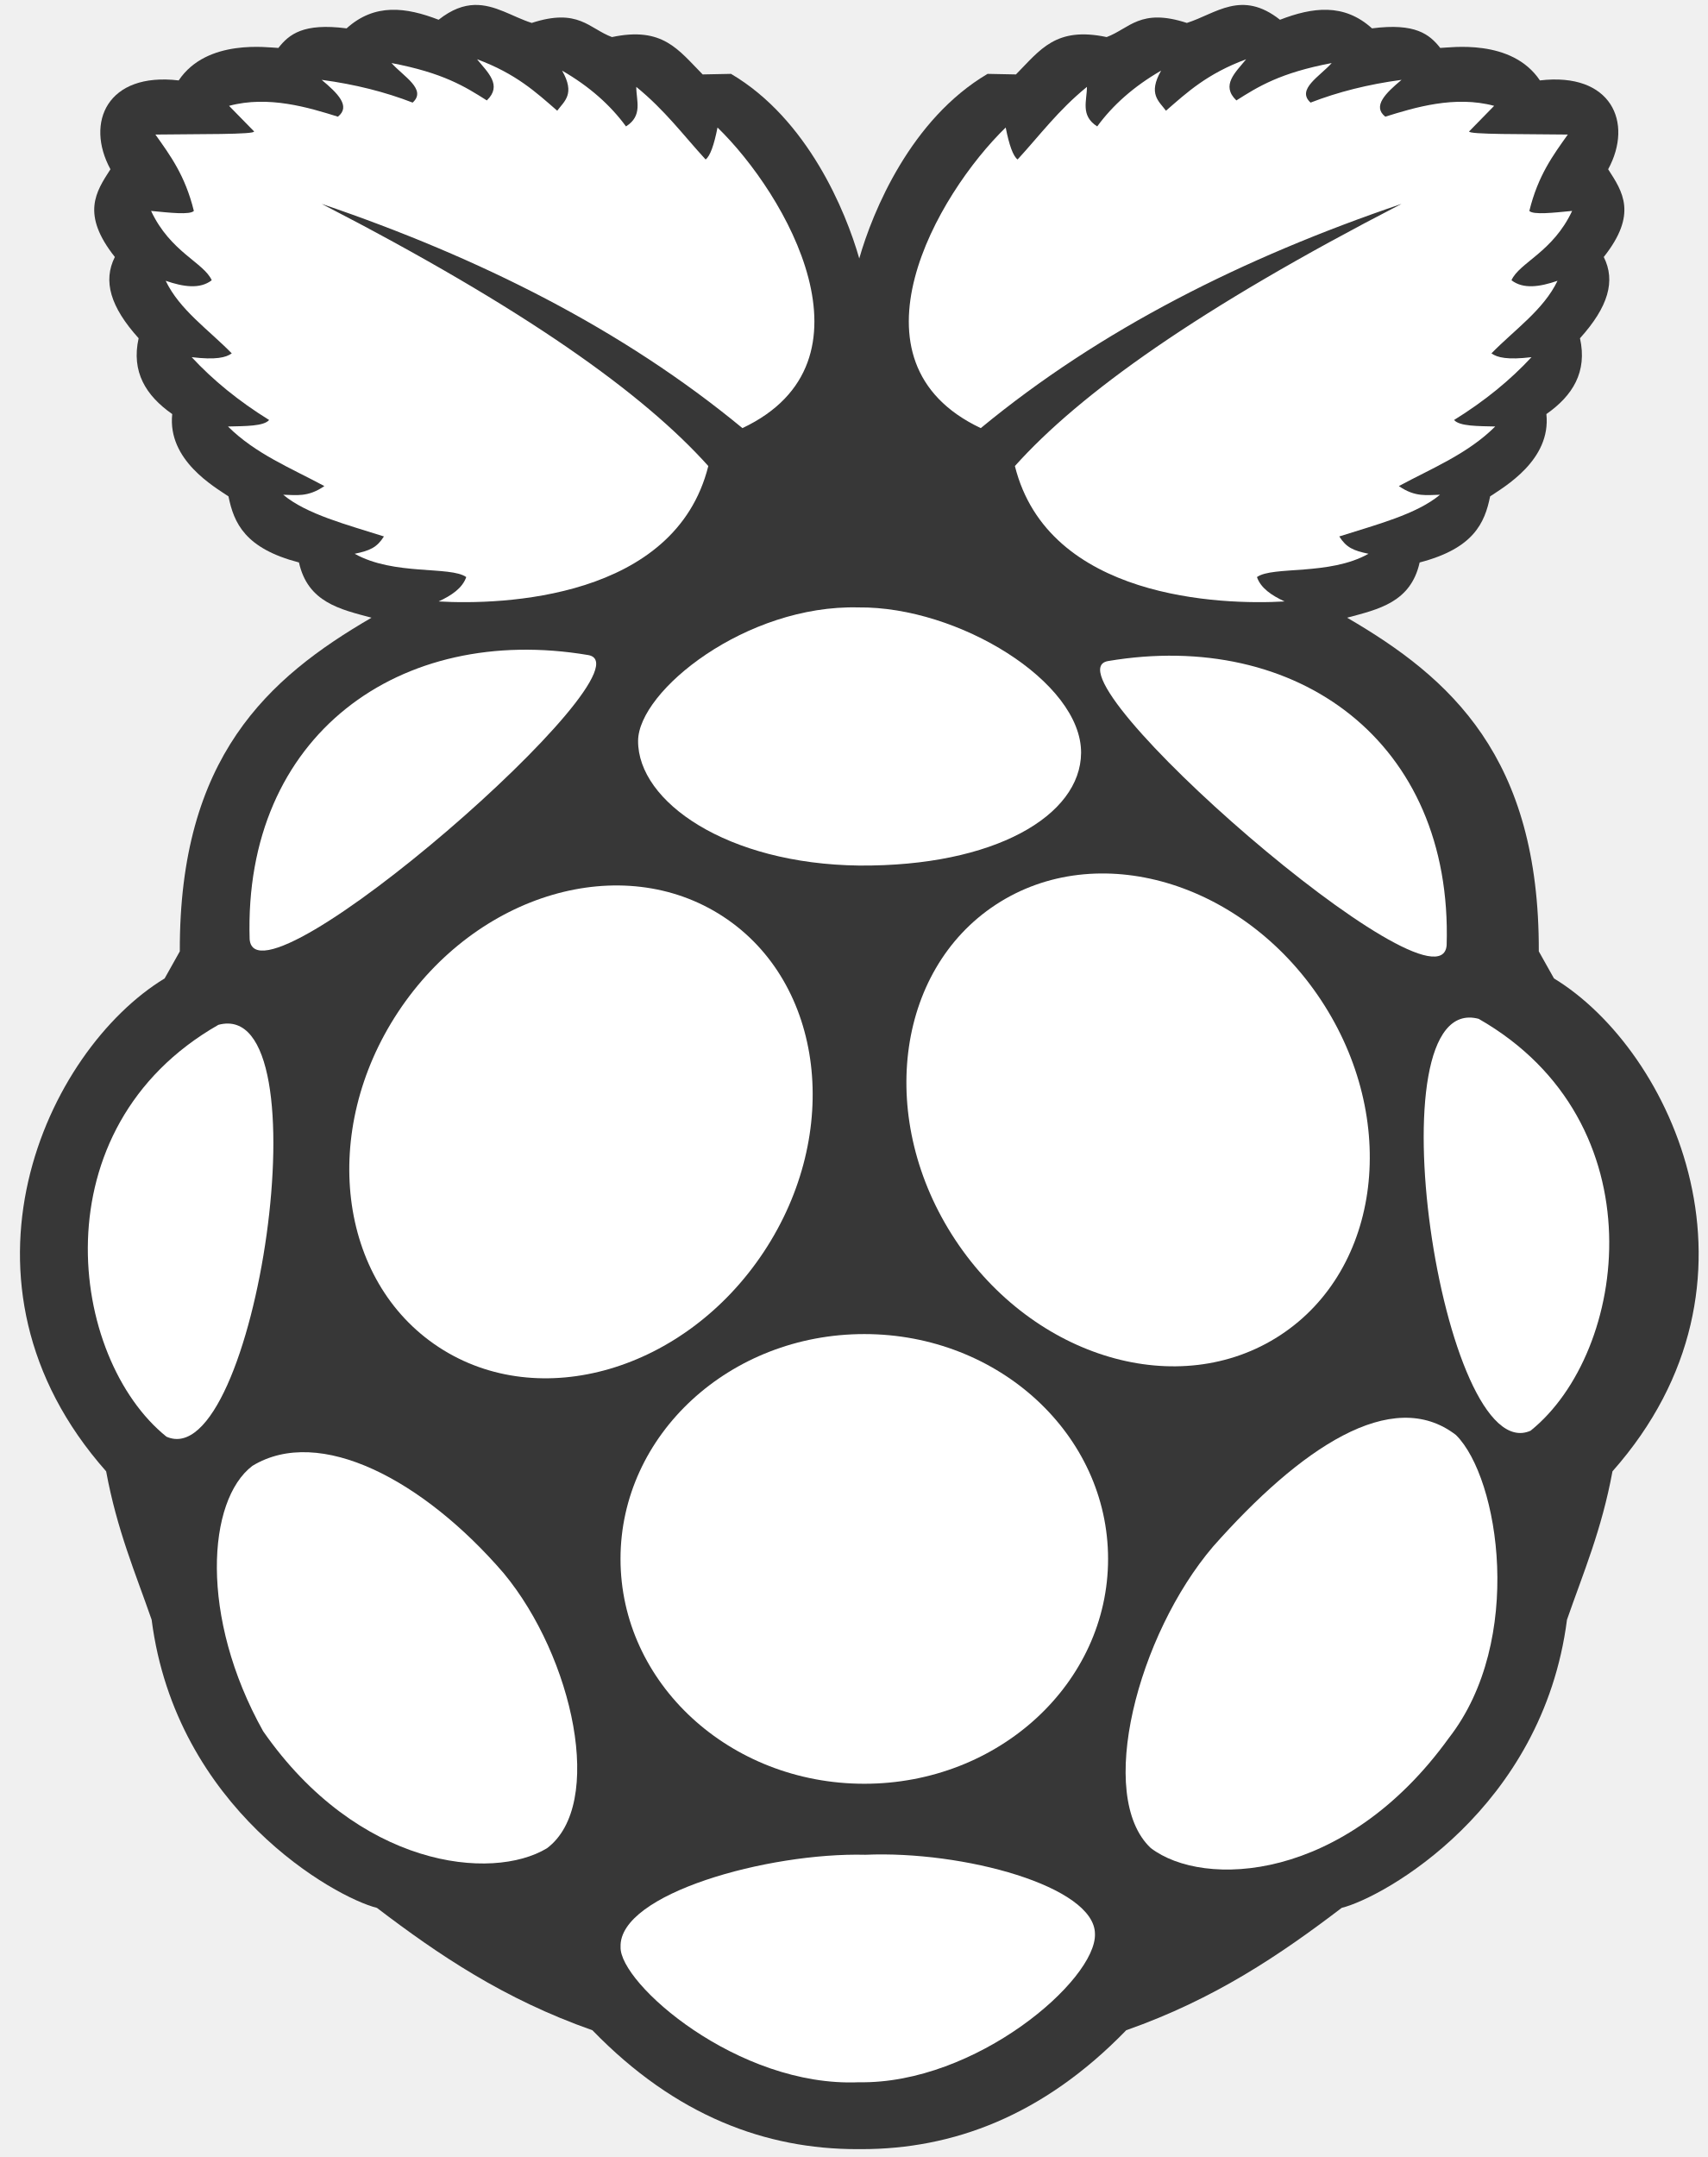
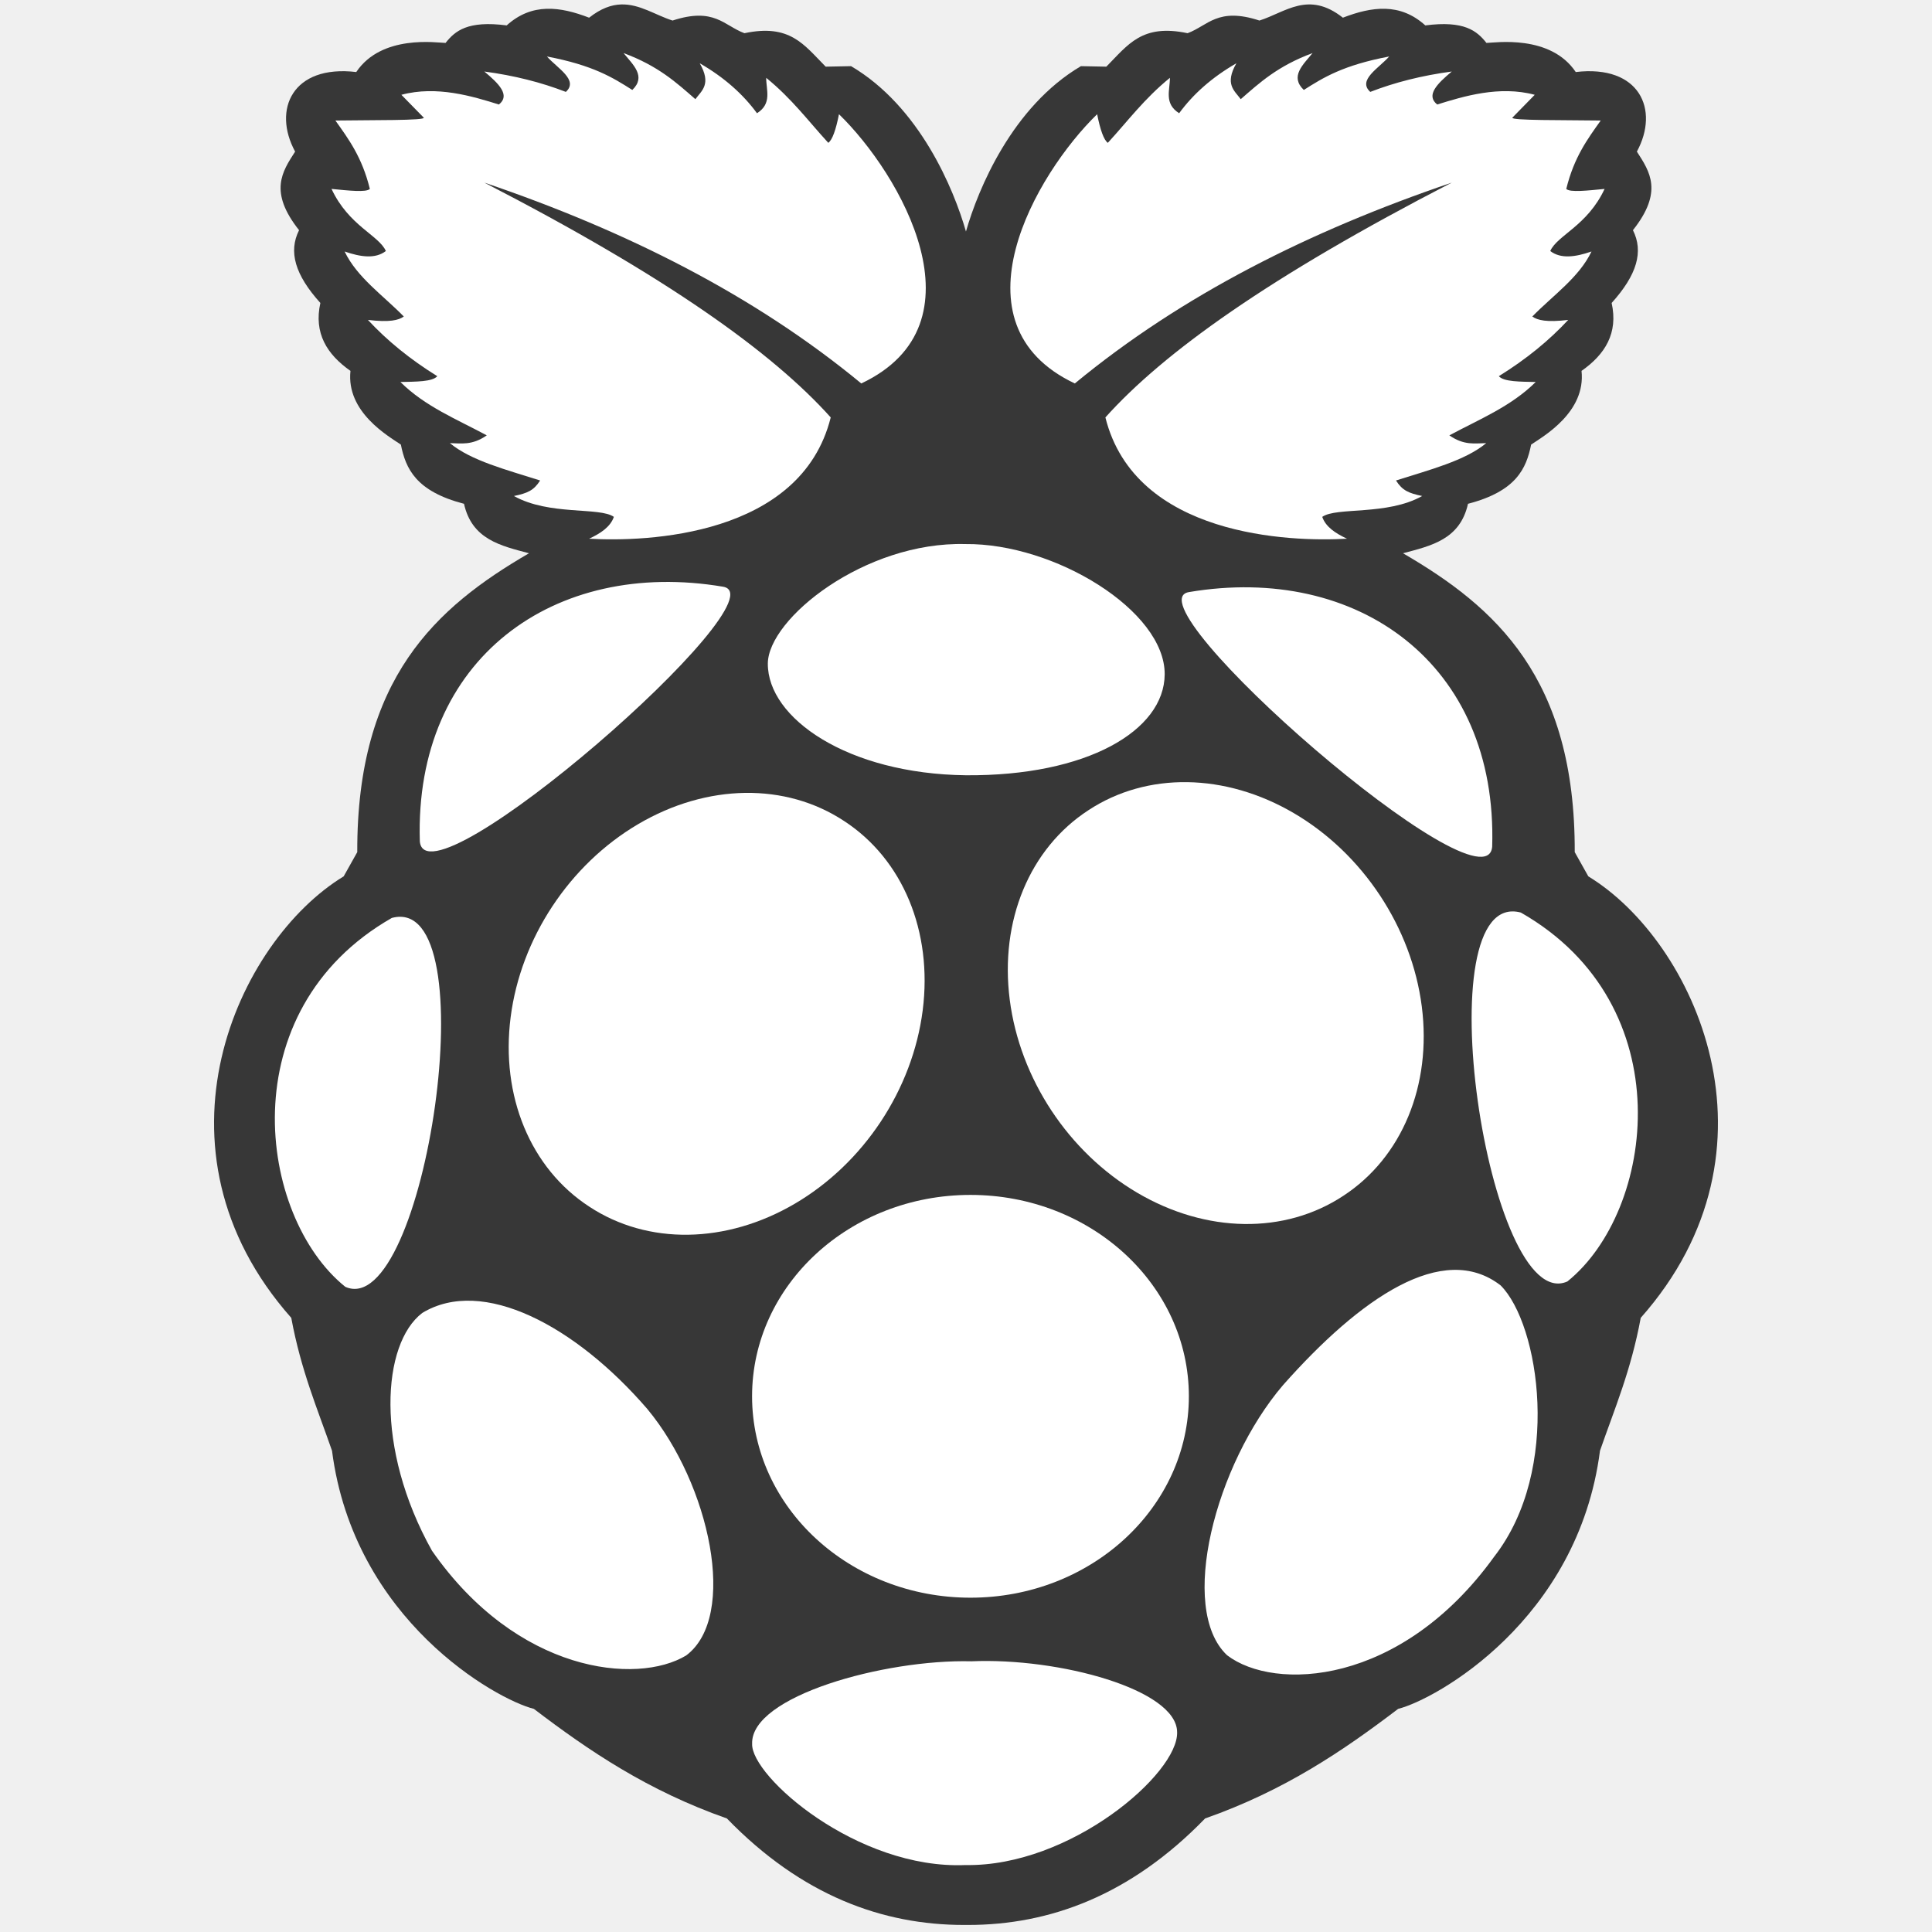
- <svg xmlns="http://www.w3.org/2000/svg" version="1.1" width="570" height="720">
-   <path d="m 158.375,1.656 c -3.619,0.112 -7.517,1.449 -11.938,4.938 C 135.611,2.417 125.11,0.967 115.719,9.469 101.225,7.588 96.508,11.469 92.938,16 89.755,15.934 69.119,12.728 59.656,26.844 35.875,24.03 28.359,40.832 36.875,56.5 c -4.857,7.519 -9.89,14.947 1.469,29.281 -4.018,7.984 -1.527,16.644 7.938,27.125 -2.498,11.223 2.412,19.141 11.219,25.312 -1.647,15.358 14.084,24.287 18.781,27.469 1.804,8.949 5.563,17.393 23.531,22.062 2.963,13.336 13.762,15.639 24.219,18.438 -34.562,20.09 -64.201,46.523 -64,111.375 l -5.062,9.031 C 15.338,350.696 -20.317,428.16 35.438,491.125 c 3.642,19.708 9.75,33.864 15.188,49.531 8.134,63.131 61.218,92.692 75.219,96.188 20.517,15.628 42.368,30.457 71.938,40.844 27.875,28.749 58.074,39.706 88.438,39.688 0.445,-2.8e-4 0.899,0.005 1.344,0 30.364,0.019 60.562,-10.938 88.438,-39.688 29.569,-10.387 51.421,-25.216 71.938,-40.844 14.001,-3.496 67.085,-33.057 75.219,-96.188 5.438,-15.667 11.546,-29.823 15.188,-49.531 55.754,-62.965 20.1,-140.429 -19.531,-164.531 L 513.75,317.562 c 0.201,-64.852 -29.438,-91.285 -64,-111.375 10.457,-2.798 21.256,-5.101 24.219,-18.438 17.968,-4.67 21.728,-13.114 23.531,-22.062 4.698,-3.181 20.428,-12.111 18.781,-27.469 8.807,-6.172 13.717,-14.09 11.219,-25.312 9.465,-10.481 11.956,-19.141 7.938,-27.125 C 546.796,71.447 541.763,64.019 536.906,56.5 545.422,40.832 537.907,24.03 514.125,26.844 504.663,12.728 484.026,15.934 480.844,16 477.273,11.469 472.556,7.588 458.062,9.469 448.671,0.967 438.171,2.417 427.344,6.594 414.485,-3.554 405.971,4.58 396.25,7.656 380.676,2.568 377.117,9.537 369.469,12.375 352.493,8.787 347.333,16.599 339.188,24.844 l -9.469,-0.188 c -25.611,15.093 -38.334,45.826 -42.844,61.625 -4.512,-15.802 -17.206,-46.535 -42.812,-61.625 l -9.469,0.188 C 226.448,16.599 221.288,8.787 204.312,12.375 196.664,9.537 193.105,2.568 177.531,7.656 c -6.38,-2.018 -12.247,-6.214 -19.156,-6 z" style="fill:#373737" />
-   <path d="m 107.392,68.056 c 67.948,35.031 107.447,63.369 129.087,87.504 -11.082,44.418 -68.896,46.445 -90.036,45.199 4.328,-2.015 7.94,-4.428 9.221,-8.136 -5.304,-3.77 -24.113,-0.397 -37.244,-7.774 5.044,-1.045 7.403,-2.063 9.763,-5.785 -12.406,-3.957 -25.769,-7.366 -33.628,-13.921 4.241,0.052 8.201,0.949 13.74,-2.893 -11.112,-5.988 -22.969,-10.734 -32.181,-19.887 5.745,-0.141 11.939,-0.057 13.74,-2.17 -10.17,-6.301 -18.751,-13.308 -25.854,-20.972 8.04,0.971 11.435,0.135 13.379,-1.266 -7.688,-7.874 -17.418,-14.523 -22.057,-24.226 5.97,2.057 11.431,2.845 15.368,-0.181 -2.612,-5.893 -13.805,-9.37 -20.249,-23.142 6.284,0.609 12.95,1.371 14.283,0 C 61.802,58.517 56.797,51.836 51.888,44.914 65.338,44.714 85.716,44.966 84.793,43.829 l -8.317,-8.497 c 13.138,-3.537 26.581,0.568 36.34,3.616 4.382,-3.458 -0.078,-7.83 -5.424,-12.294 11.165,1.491 21.254,4.057 30.373,7.593 4.872,-4.399 -3.164,-8.799 -7.051,-13.198 17.249,3.273 24.557,7.871 31.82,12.475 5.269,-5.051 0.302,-9.343 -3.254,-13.74 13.006,4.817 19.705,11.036 26.758,17.175 2.391,-3.227 6.075,-5.592 1.627,-13.379 9.234,5.323 16.189,11.595 21.334,18.622 5.713,-3.638 3.404,-8.613 3.435,-13.198 9.597,7.807 15.687,16.114 23.142,24.226 1.502,-1.093 2.817,-4.802 3.977,-10.667 22.895,22.212 55.246,78.158 8.317,100.341 C 207.95,109.957 160.253,86.017 107.392,68.056 z" style="fill:#ffffff" />
-   <path d="M 467.925,68.056 C 399.977,103.087 360.478,131.425 338.838,155.56 c 11.082,44.418 68.896,46.445 90.036,45.199 -4.328,-2.015 -7.94,-4.428 -9.221,-8.136 5.304,-3.77 24.113,-0.397 37.244,-7.774 -5.044,-1.045 -7.403,-2.063 -9.763,-5.785 12.406,-3.957 25.769,-7.366 33.628,-13.921 -4.241,0.052 -8.201,0.949 -13.74,-2.893 11.112,-5.988 22.969,-10.734 32.181,-19.887 -5.745,-0.141 -11.939,-0.057 -13.74,-2.17 10.17,-6.301 18.751,-13.308 25.854,-20.972 -8.04,0.971 -11.435,0.135 -13.379,-1.266 7.688,-7.874 17.418,-14.523 22.057,-24.226 -5.97,2.057 -11.431,2.845 -15.368,-0.181 2.612,-5.893 13.805,-9.37 20.249,-23.142 -6.284,0.609 -12.95,1.371 -14.283,0 2.922,-11.889 7.927,-18.57 12.836,-25.492 -13.45,-0.2 -33.828,0.052 -32.905,-1.085 l 8.317,-8.497 c -13.138,-3.537 -26.581,0.568 -36.34,3.616 -4.382,-3.458 0.078,-7.83 5.424,-12.294 -11.165,1.491 -21.254,4.057 -30.373,7.593 -4.872,-4.399 3.164,-8.799 7.051,-13.198 -17.249,3.273 -24.557,7.871 -31.82,12.475 -5.269,-5.051 -0.302,-9.343 3.254,-13.74 -13.006,4.817 -19.705,11.036 -26.758,17.175 -2.391,-3.227 -6.075,-5.592 -1.627,-13.379 -9.234,5.323 -16.189,11.595 -21.334,18.622 -5.713,-3.638 -3.404,-8.613 -3.435,-13.198 -9.597,7.807 -15.687,16.114 -23.142,24.226 -1.502,-1.093 -2.817,-4.802 -3.977,-10.667 -22.895,22.212 -55.246,78.158 -8.317,100.341 39.919,-32.947 87.616,-56.888 140.477,-74.849 z" style="fill:#ffffff" />
-   <path d="m 365.205,521.849 a 71.956,66.532 0 1 1 -143.912,0 71.956,66.532 0 1 1 143.912,0 z" transform="matrix(1.131107,0,0,1.12805,-43.13914,-68.31098)" style="fill:#ffffff" />
-   <path d="m 262.841,276.648 a 61.875,28.125 0 1 1 -123.75,0 61.875,28.125 0 1 1 123.75,0 z" transform="matrix(0.7674168,-1.161311,2.171115,1.422437,-560.8886,217.6886)" style="fill:#ffffff" />
-   <path d="m 262.841,276.648 a 61.875,28.125 0 1 1 -123.75,0 61.875,28.125 0 1 1 123.75,0 z" transform="matrix(-0.7674168,-1.161311,-2.171115,1.422437,1134.829,213.6886)" style="fill:#ffffff" />
-   <path d="M 72.91,342.088 C 109.324,332.331 85.202,492.724 55.577,479.564 22.99,453.351 12.494,376.588 72.91,342.088 z" style="fill:#ffffff" />
-   <path d="m 493.678,340.088 c -36.414,-9.757 -12.292,150.637 17.333,137.476 32.587,-26.213 43.083,-102.975 -17.333,-137.476 z" style="fill:#ffffff" />
-   <path d="m 369.972,220.653 c 62.835,-10.61 115.116,26.722 113.011,94.858 -2.067,26.121 -136.159,-90.969 -113.011,-94.858 z" style="fill:#ffffff" />
-   <path d="M 196.36,218.653 C 133.525,208.043 81.244,245.376 83.348,313.511 85.415,339.632 219.507,222.542 196.36,218.653 z" style="fill:#ffffff" />
-   <path d="m 286.619,202.756 c -37.503,-0.975 -73.495,27.834 -73.582,44.544 -0.105,20.304 29.651,41.093 73.837,41.62 45.123,0.323 73.916,-16.64 74.061,-37.594 0.165,-23.74 -41.039,-48.937 -74.317,-48.571 z" style="fill:#ffffff" />
-   <path d="m 288.909,619.117 c 32.697,-1.427 76.571,10.532 76.657,26.396 0.543,15.405 -39.79,50.211 -78.826,49.538 -40.427,1.744 -80.069,-33.116 -79.55,-45.199 -0.605,-17.716 49.226,-31.548 81.719,-30.735 z" style="fill:#ffffff" />
-   <path d="m 168.139,525.104 c 23.279,28.046 33.891,77.319 14.464,91.844 -18.379,11.088 -63.012,6.522 -94.736,-39.052 -21.395,-38.242 -18.638,-77.157 -3.616,-88.589 22.464,-13.684 57.173,4.799 83.889,35.797 z" style="fill:#ffffff" />
-   <path d="m 405.021,516.212 c -25.187,29.502 -39.212,83.31 -20.838,100.643 17.568,13.464 64.729,11.582 99.566,-36.756 25.296,-32.465 16.82,-86.682 2.371,-101.075 -21.464,-16.602 -52.277,4.645 -81.099,37.188 z" style="fill:#ffffff" />
+ <svg xmlns="http://www.w3.org/2000/svg" width="720" height="720">
+   <path d="M231.484 1.656c-3.619.113-7.517 1.45-11.937 4.938C208.72 2.417 198.22.967 188.828 9.469c-14.494-1.881-19.21 2-22.781 6.531-3.183-.066-23.819-3.272-33.281 10.844-23.782-2.814-31.297 13.988-22.782 29.656-4.857 7.519-9.89 14.947 1.47 29.281-4.019 7.984-1.528 16.644 7.937 27.125-2.498 11.223 2.412 19.141 11.218 25.313-1.647 15.357 14.084 24.287 18.782 27.469 1.803 8.948 5.563 17.392 23.53 22.062 2.964 13.336 13.763 15.64 24.22 18.438-34.562 20.089-64.201 46.522-64 111.375l-5.063 9.03c-39.63 24.103-75.285 101.567-19.531 164.532 3.642 19.708 9.75 33.864 15.187 49.531 8.134 63.13 61.218 92.692 75.22 96.188 20.516 15.628 42.367 30.456 71.937 40.843 27.875 28.75 58.074 39.707 88.437 39.688.445 0 .899.005 1.344 0 30.364.019 60.562-10.938 88.437-39.688 29.57-10.387 51.421-25.215 71.938-40.843 14.001-3.496 67.085-33.057 75.219-96.188 5.438-15.667 11.545-29.823 15.187-49.531 55.754-62.965 20.1-140.429-19.531-164.531l-5.063-9.031c.201-64.853-29.438-91.286-64-111.375 10.457-2.799 21.256-5.102 24.22-18.438 17.967-4.67 21.727-13.114 23.53-22.063 4.698-3.18 20.429-12.11 18.782-27.468 8.806-6.172 13.716-14.09 11.218-25.313 9.465-10.48 11.956-19.141 7.938-27.125 11.358-14.334 6.326-21.762 1.469-29.281 8.515-15.668 1-32.47-22.782-29.656-9.462-14.116-30.098-10.91-33.28-10.844-3.572-4.53-8.288-8.412-22.782-6.531-9.392-8.502-19.892-7.052-30.719-2.875-12.86-10.148-21.372-2.014-31.094 1.062-15.573-5.088-19.133 1.881-26.78 4.719-16.976-3.588-22.136 4.224-30.282 12.469l-9.469-.188c-25.61 15.093-38.334 45.826-42.844 61.625-4.512-15.802-17.206-46.534-42.812-61.625l-9.469.188c-8.146-8.245-13.306-16.057-30.281-12.469-7.648-2.838-11.208-9.807-26.781-4.719-6.38-2.018-12.247-6.214-19.157-6z" style="fill:#373737" />
+   <path d="M180.501 68.056c67.948 35.03 107.447 63.369 129.087 87.504-11.082 44.418-68.896 46.445-90.035 45.199 4.328-2.015 7.94-4.428 9.22-8.136-5.304-3.77-24.113-.397-37.243-7.774 5.044-1.045 7.403-2.063 9.763-5.786-12.406-3.956-25.77-7.366-33.628-13.92 4.241.052 8.201.948 13.74-2.894-11.112-5.988-22.969-10.733-32.181-19.887 5.745-.14 11.94-.057 13.74-2.17-10.17-6.3-18.751-13.307-25.853-20.972 8.04.97 11.435.135 13.378-1.265-7.687-7.874-17.417-14.523-22.057-24.227 5.97 2.058 11.432 2.845 15.368-.18-2.612-5.894-13.805-9.37-20.249-23.142 6.284.61 12.95 1.371 14.283 0-2.923-11.889-7.928-18.57-12.837-25.492 13.45-.2 33.828.052 32.905-1.085l-8.317-8.497c13.138-3.537 26.581.568 36.34 3.616 4.382-3.458-.078-7.83-5.424-12.294 11.165 1.49 21.254 4.057 30.374 7.593 4.872-4.4-3.164-8.799-7.051-13.198 17.25 3.273 24.557 7.87 31.82 12.475 5.269-5.05.301-9.343-3.255-13.74 13.006 4.817 19.705 11.035 26.758 17.175 2.391-3.227 6.075-5.592 1.627-13.379 9.234 5.323 16.19 11.595 21.334 18.622 5.713-3.638 3.404-8.613 3.435-13.198 9.596 7.807 15.687 16.114 23.141 24.226 1.502-1.093 2.817-4.801 3.978-10.666 22.895 22.211 55.246 78.158 8.316 100.34-39.918-32.947-87.616-56.887-140.477-74.848zm360.533 0c-67.947 35.03-107.447 63.369-129.087 87.504 11.082 44.418 68.896 46.445 90.036 45.199-4.329-2.015-7.94-4.428-9.22-8.136 5.304-3.77 24.112-.397 37.243-7.774-5.044-1.045-7.404-2.063-9.763-5.786 12.406-3.956 25.769-7.366 33.628-13.92-4.242.052-8.202.948-13.74-2.894 11.111-5.988 22.968-10.733 32.18-19.887-5.745-.14-11.939-.057-13.74-2.17 10.17-6.3 18.752-13.307 25.854-20.972-8.04.97-11.435.135-13.379-1.265 7.688-7.874 17.418-14.523 22.057-24.227-5.97 2.058-11.431 2.845-15.367-.18 2.612-5.894 13.805-9.37 20.248-23.142-6.284.61-12.95 1.371-14.282 0 2.922-11.889 7.927-18.57 12.836-25.492-13.45-.2-33.828.052-32.904-1.085l8.316-8.497c-13.138-3.537-26.58.568-36.34 3.616-4.381-3.458.078-7.83 5.424-12.294-11.165 1.49-21.254 4.057-30.373 7.593-4.873-4.4 3.164-8.799 7.05-13.198-17.249 3.273-24.556 7.87-31.819 12.475-5.27-5.05-.302-9.343 3.254-13.74-13.005 4.817-19.705 11.035-26.757 17.175-2.391-3.227-6.075-5.592-1.627-13.379-9.235 5.323-16.19 11.595-21.334 18.622-5.714-3.638-3.404-8.613-3.435-13.198-9.597 7.807-15.687 16.114-23.142 24.226-1.502-1.093-2.817-4.801-3.977-10.666-22.896 22.211-55.246 78.158-8.317 100.34 39.919-32.947 87.616-56.887 140.477-74.848z" style="fill:#fff" />
+   <path d="M443.056 520.361a81.39 75.052 0 1 1-162.78 0 81.39 75.052 0 1 1 162.78 0z" style="fill:#fff;stroke-width:1.13" />
+   <path d="M314.563 305.962a72.999 86.13 34.034 1 1-94.967 143.713 72.999 86.13 34.034 1 1 94.967-143.713z" style="fill:#fff;stroke-width:1.901" />
+   <path d="M405.596 301.962a86.13 72.999 55.966 1 0 94.967 143.713 86.13 72.999 55.966 1 0-94.967-143.713z" style="fill:#fff;stroke-width:1.901" />
+   <path d="M146.02 342.088c36.414-9.757 12.291 150.636-17.334 137.476C96.1 453.35 85.603 376.588 146.02 342.088zm420.768-2c-36.415-9.757-12.292 150.636 17.333 137.476 32.587-26.213 43.083-102.976-17.333-137.476zM443.081 220.653c62.835-10.61 115.116 26.723 113.011 94.858-2.067 26.121-136.158-90.969-113.011-94.858zm-173.611-2c-62.836-10.61-115.117 26.723-113.012 94.858 2.067 26.121 136.158-90.969 113.011-94.858zm90.259-15.897c-37.503-.976-73.496 27.834-73.582 44.544-.105 20.304 29.651 41.093 73.837 41.62 45.123.324 73.916-16.64 74.061-37.594.165-23.74-41.038-48.937-74.316-48.57zm2.29 416.361c32.697-1.427 76.57 10.532 76.657 26.396.542 15.405-39.79 50.21-78.827 49.537-40.427 1.744-80.069-33.115-79.55-45.198-.604-17.716 49.227-31.548 81.72-30.735zm-120.771-94.013c23.28 28.045 33.89 77.319 14.464 91.843-18.38 11.088-63.013 6.522-94.737-39.051-21.395-38.242-18.637-77.157-3.615-88.59 22.464-13.684 57.173 4.8 83.888 35.798zm236.882-8.892c-25.187 29.501-39.212 83.31-20.838 100.643 17.569 13.463 64.73 11.581 99.566-36.756 25.296-32.465 16.82-86.682 2.37-101.075-21.463-16.602-52.276 4.645-81.098 37.188z" style="fill:#fff" />
</svg>
